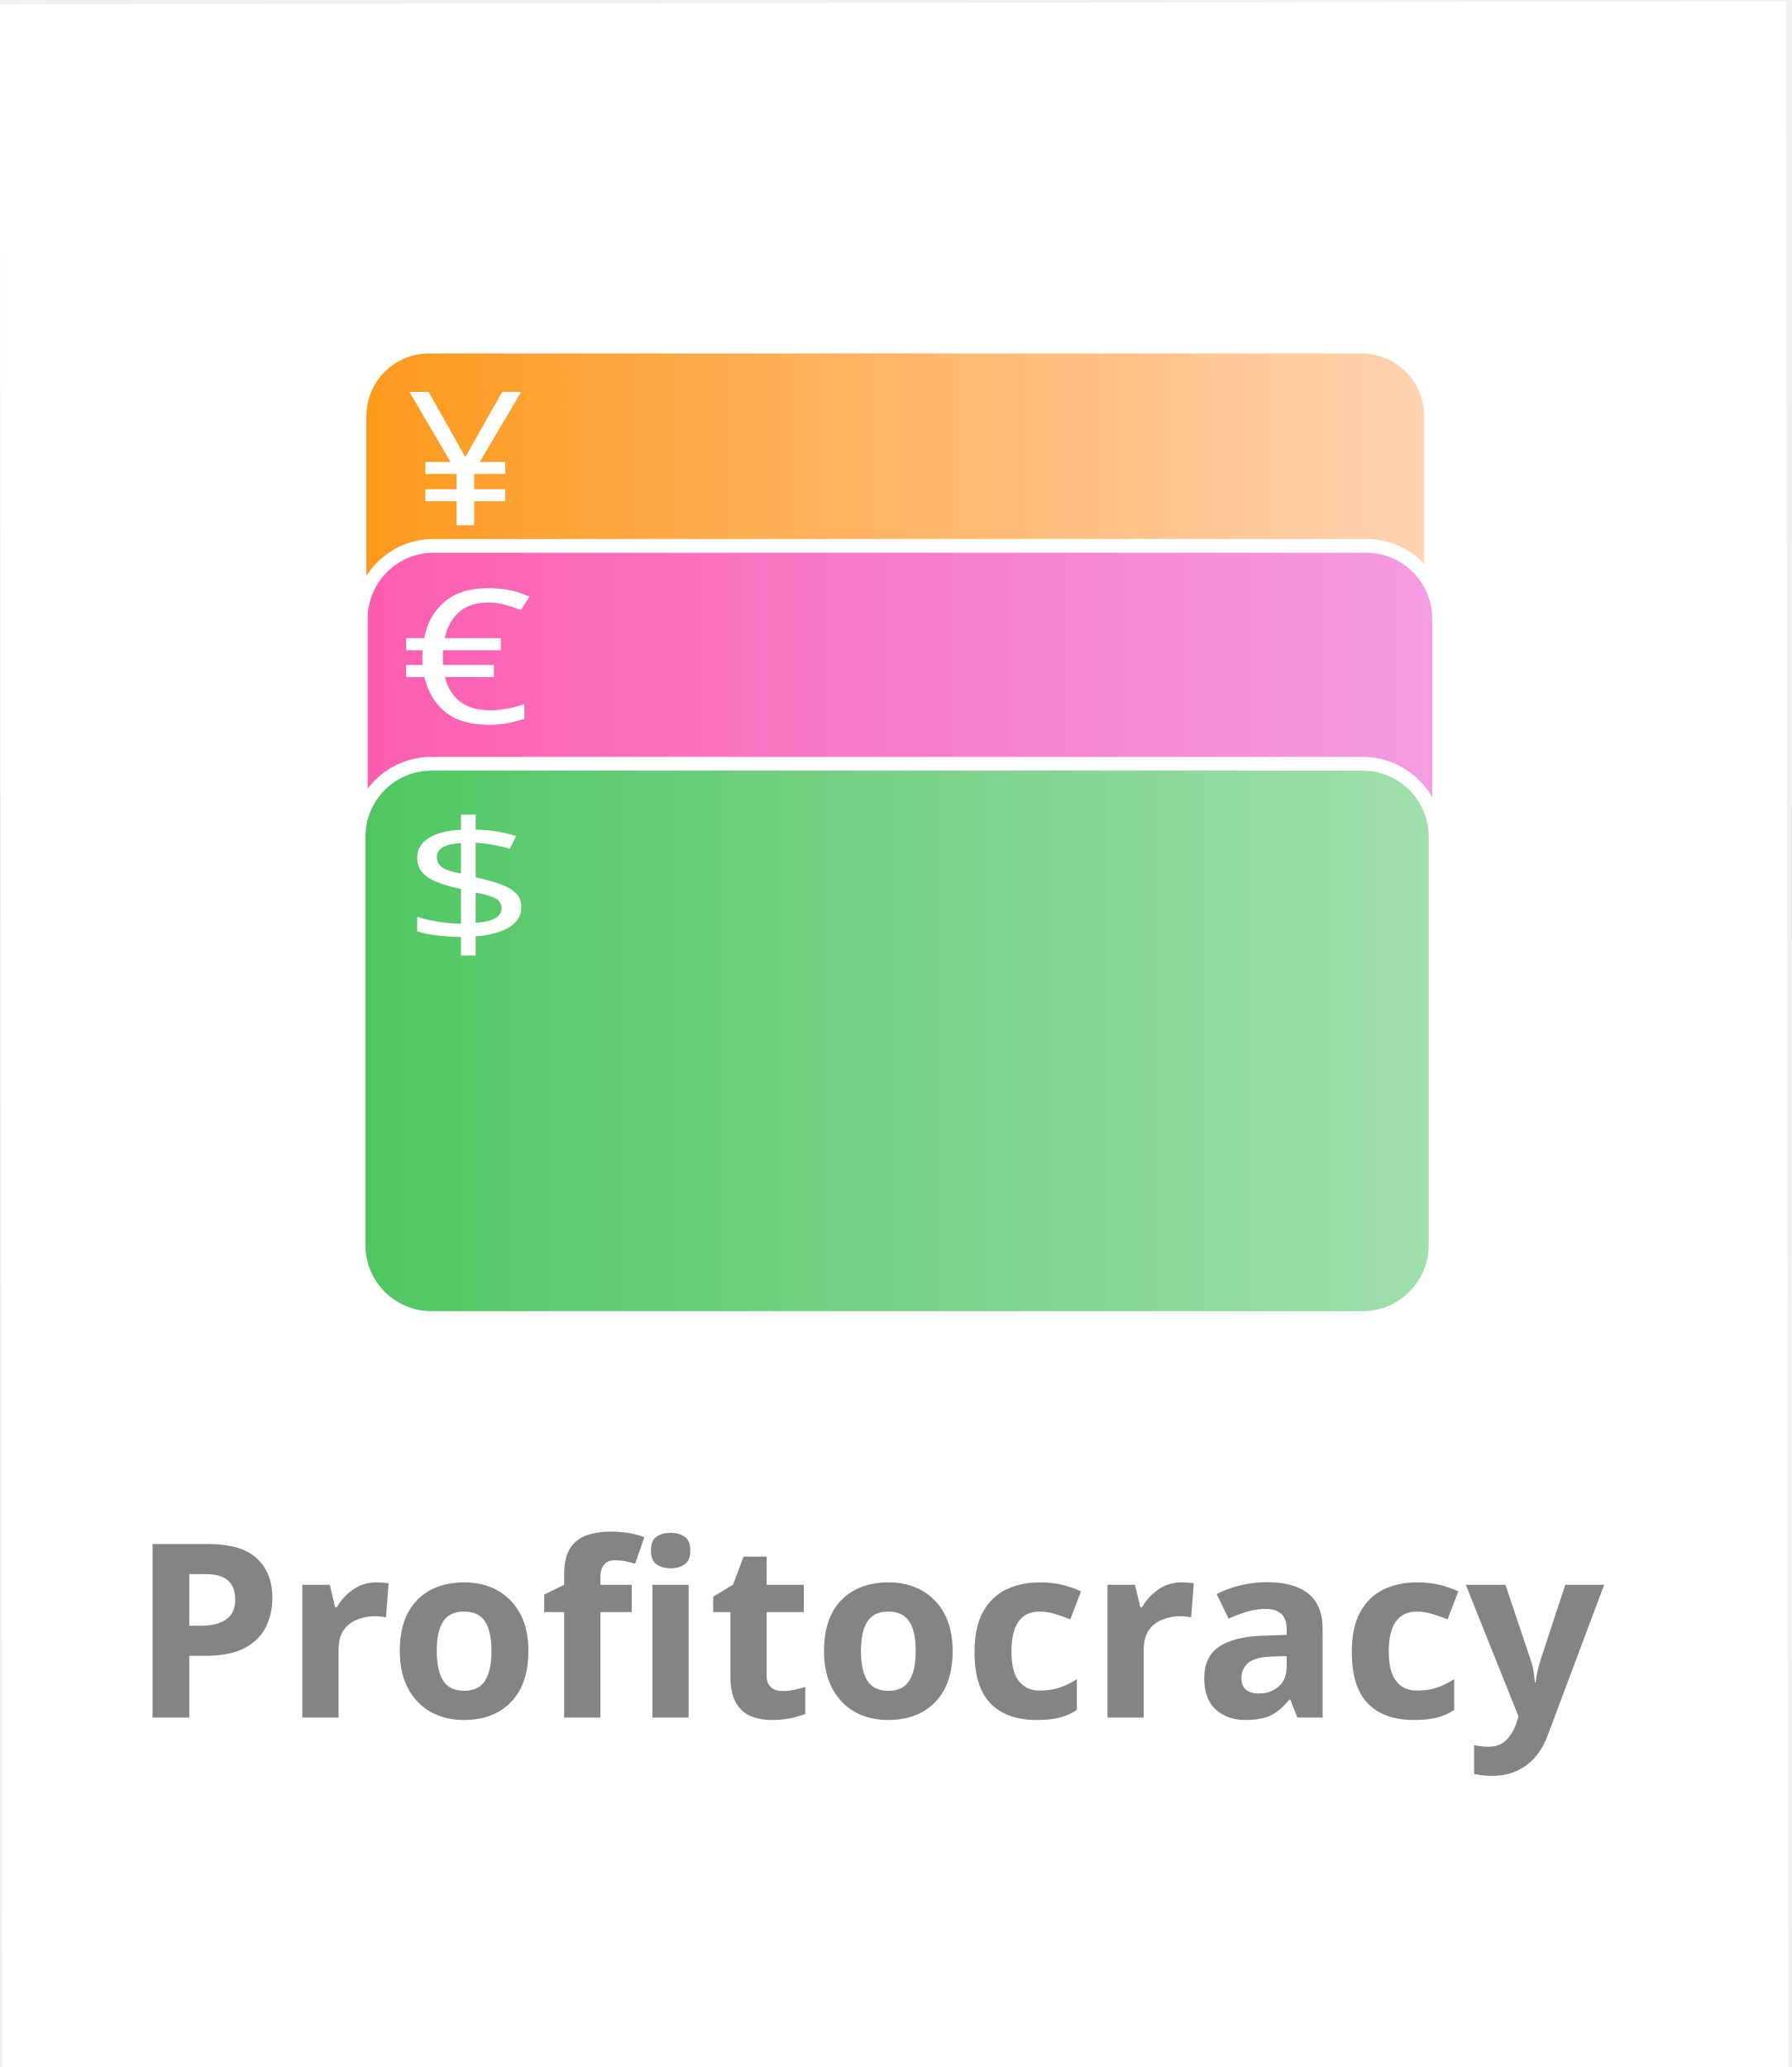
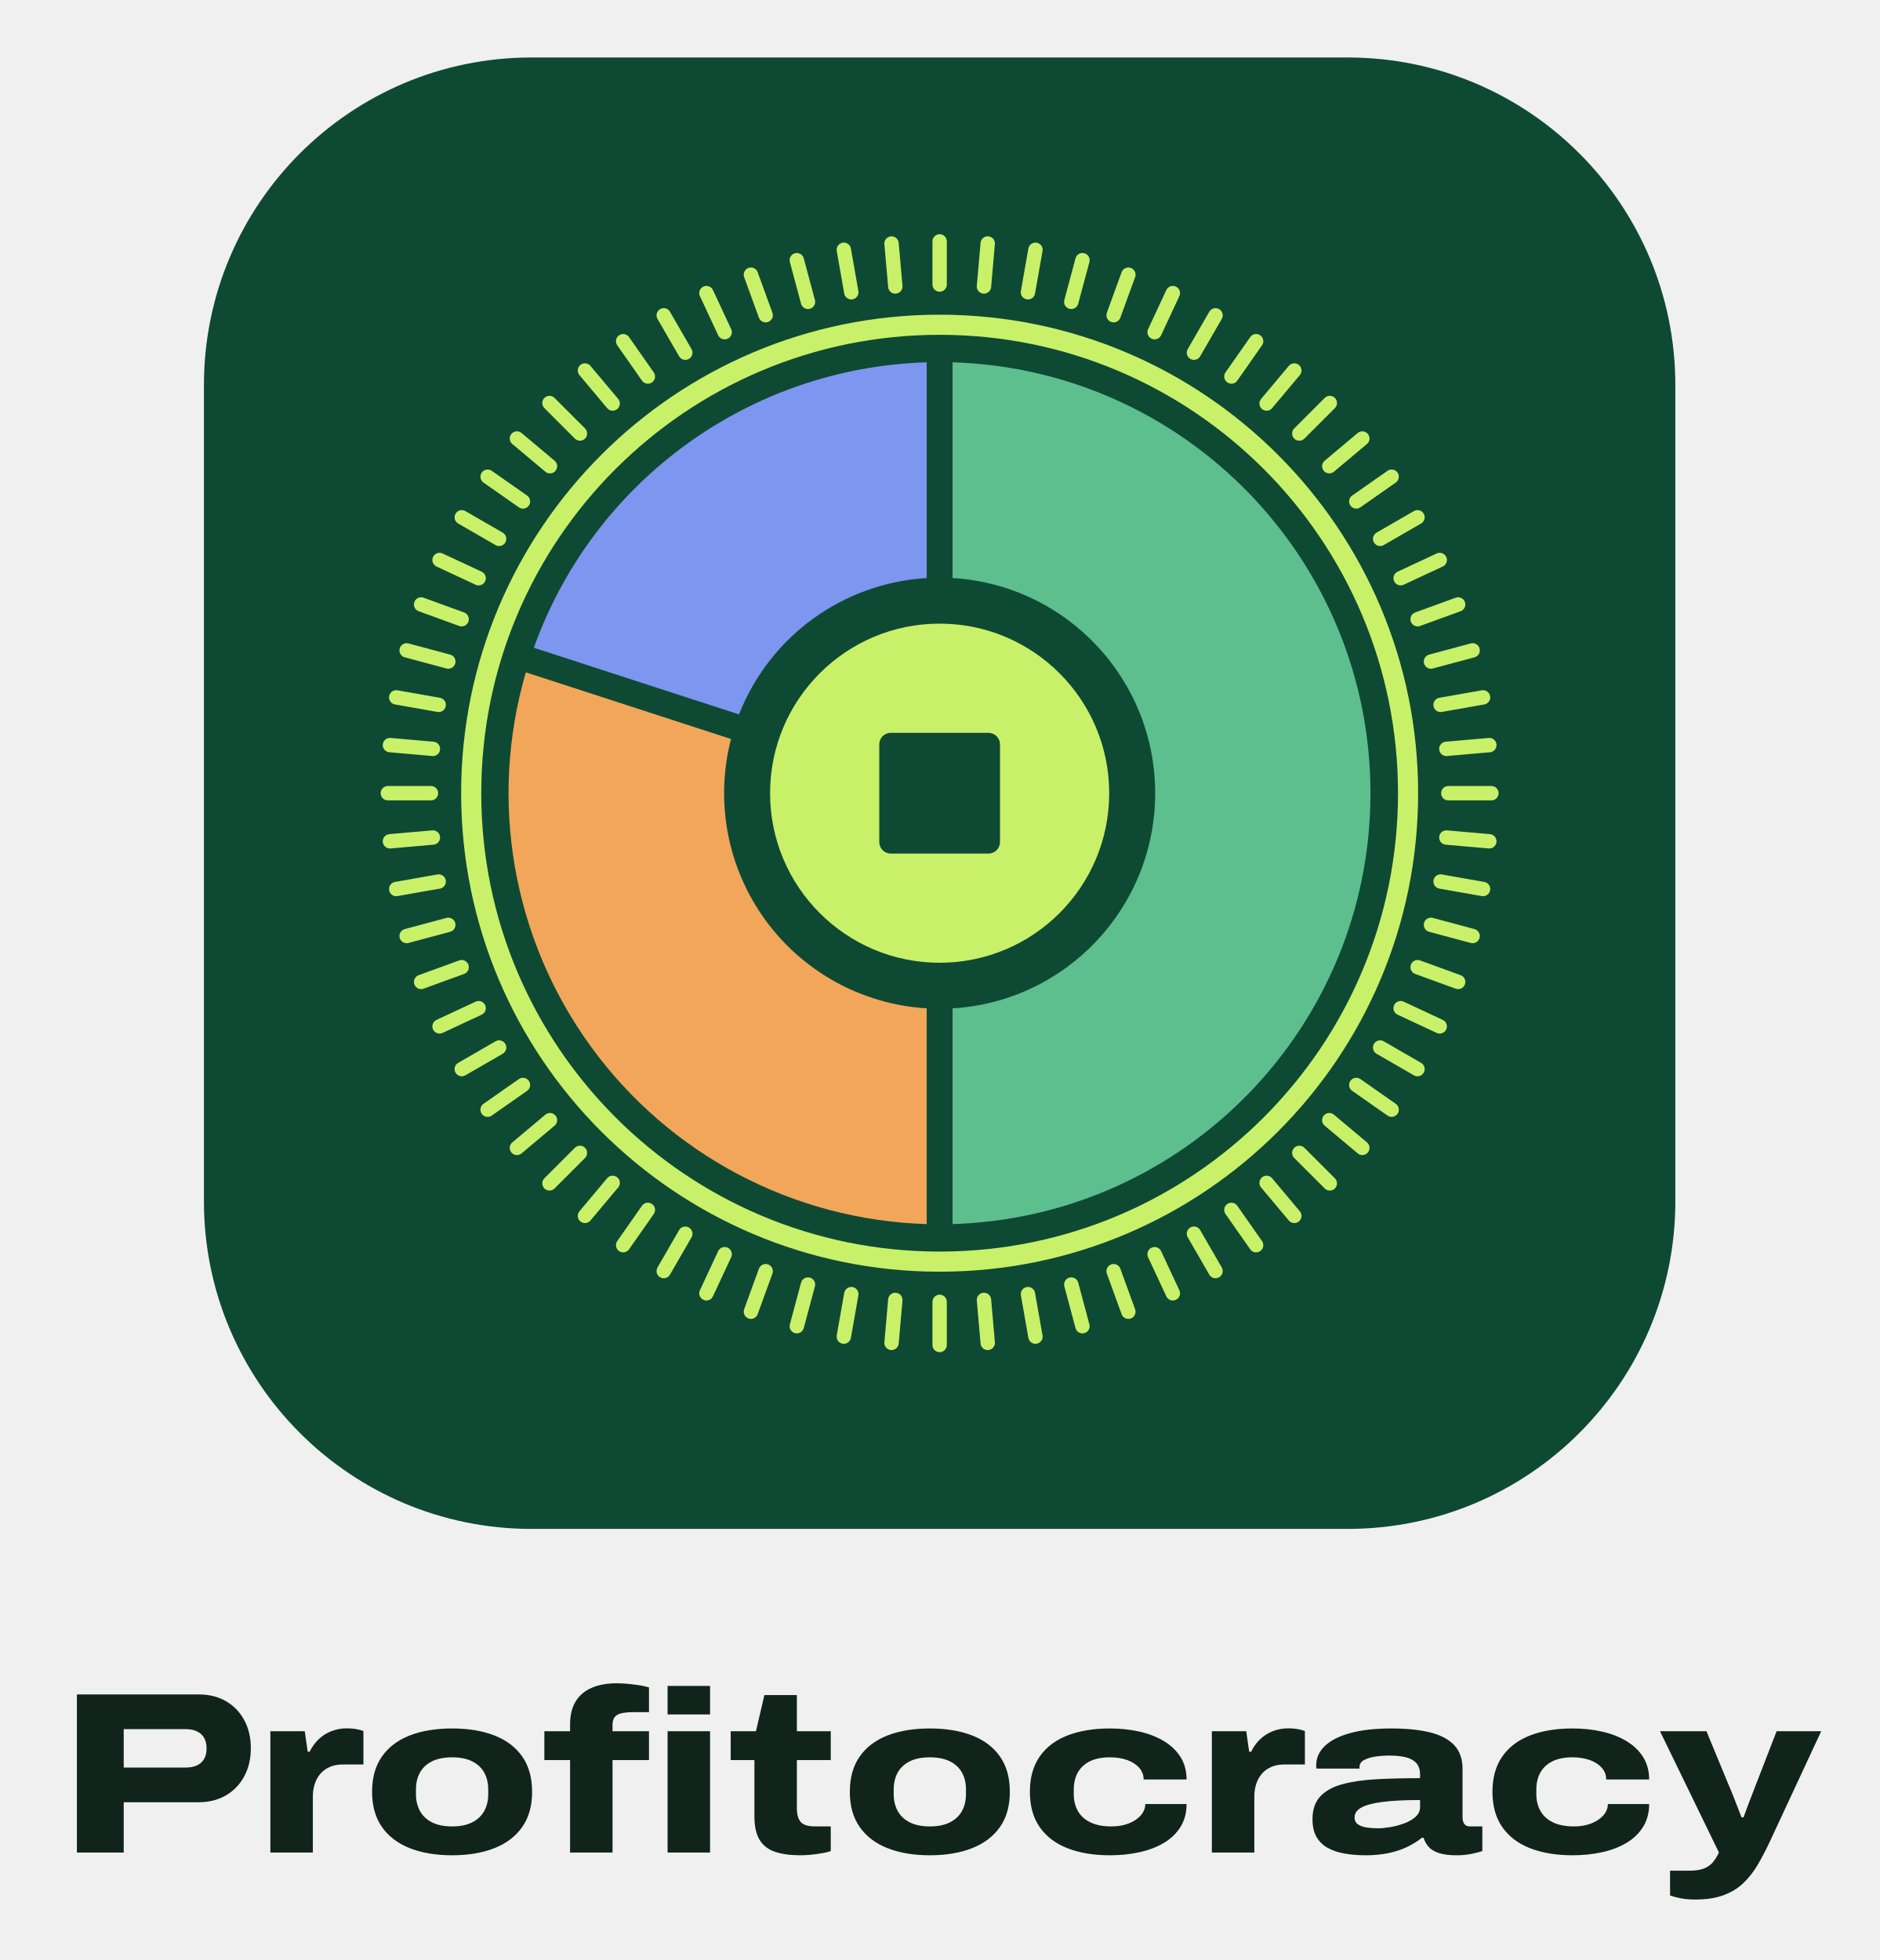
- <svg xmlns="http://www.w3.org/2000/svg" xmlns:xlink="http://www.w3.org/1999/xlink" width="1300mm" height="1500mm" viewBox="0 0 1300 1500" version="1.1" id="svg5">
-   <defs id="defs2">
-     <linearGradient id="linearGradient1067">
-       <stop style="stop-color:#fe9819;stop-opacity:1;" offset="0" id="stop1063" />
-       <stop style="stop-color:#ffd3b4;stop-opacity:1;" offset="1" id="stop1065" />
-     </linearGradient>
-     <linearGradient id="linearGradient1059">
-       <stop style="stop-color:#fc5dae;stop-opacity:1;" offset="0" id="stop1055" />
-       <stop style="stop-color:#f49ce4;stop-opacity:0.982;" offset="1" id="stop1057" />
-     </linearGradient>
-     <linearGradient id="linearGradient1051">
-       <stop style="stop-color:#4ec661;stop-opacity:1;" offset="0" id="stop1047" />
-       <stop style="stop-color:#a1dfac;stop-opacity:1;" offset="1" id="stop1049" />
-     </linearGradient>
-     <linearGradient id="linearGradient1043">
-       <stop style="stop-color:#8cd397;stop-opacity:1;" offset="0" id="stop1041" />
-     </linearGradient>
-     <rect x="253.326" y="916.445" width="1765.833" height="856.839" id="rect3323" />
-     <rect x="96.86" y="573.71" width="2361.895" height="2898.351" id="rect3317" />
-     <linearGradient xlink:href="#linearGradient1051" id="linearGradient1053" x1="73.276" y1="692.668" x2="967.194" y2="692.668" gradientUnits="userSpaceOnUse" gradientTransform="matrix(0.884066,0,0,0.9741192,191.3649,81.89134)" />
-     <linearGradient xlink:href="#linearGradient1059" id="linearGradient1061" x1="75.626" y1="498.619" x2="969.544" y2="498.619" gradientUnits="userSpaceOnUse" gradientTransform="matrix(0.885132,0,0,0.8125994,190.8104,159.9522)" />
-     <linearGradient xlink:href="#linearGradient1067" id="linearGradient1069" x1="69.289" y1="317.55" x2="968.206" y2="317.55" gradientUnits="userSpaceOnUse" gradientTransform="matrix(0.885132,0,0,0.8125994,190.8104,159.9522)" />
-   </defs>
-   <g id="layer1" style="display:inline" transform="translate(-0.4186302,-1.255891)">
-     <path style="fill:#ffffff;fill-opacity:1;stroke-width:0;stroke-dasharray:none" id="rect866" width="1501.018" height="1295.985" x="4.377" y="-1296.236" transform="matrix(0.00123217,0.9999992,-0.9999986,0.00165927,0,0)" d="M 4.377,-1296.236 H 1505.395 V -0.251 H 4.377 Z" />
-     <path style="fill:url(#linearGradient1069);fill-opacity:1;stroke:#ffffff;stroke-width:15;stroke-linejoin:miter;stroke-dasharray:none" id="rect935" width="782.384" height="335.54" x="258.778" y="250.223" d="m 311.695,250.223 h 676.551 a 52.917,52.917 45 0 1 52.917,52.917 v 229.707 a 52.917,52.917 135 0 1 -52.917,52.917 H 311.695 A 52.917,52.917 45 0 1 258.778,532.846 V 303.14 a 52.917,52.917 135 0 1 52.917,-52.917 z" />
-     <text xml:space="preserve" style="font-style:normal;font-variant:normal;font-weight:normal;font-stretch:normal;font-size:142.372px;font-family:'Arial Rounded MT Bold';-inkscape-font-specification:'Arial Rounded MT Bold, Normal';font-variant-ligatures:normal;font-variant-caps:normal;font-variant-numeric:normal;font-variant-east-asian:normal;fill:#ffffff;fill-opacity:1;stroke:#ffffff;stroke-width:0;stroke-linejoin:miter;stroke-dasharray:none" x="281.279" y="401.673" id="text16433" transform="scale(1.050244,0.9521594)">
-       <tspan id="tspan16431" style="font-style:normal;font-variant:normal;font-weight:normal;font-stretch:normal;font-size:142.372px;font-family:'Arial Rounded MT Bold';-inkscape-font-specification:'Arial Rounded MT Bold, Normal';font-variant-ligatures:normal;font-variant-caps:normal;font-variant-numeric:normal;font-variant-east-asian:normal;fill:#ffffff;fill-opacity:1;stroke-width:0;stroke-dasharray:none" x="281.279" y="401.673">¥</tspan>
-     </text>
-     <path style="display:inline;fill:url(#linearGradient1061);fill-opacity:1;stroke:#ffffff;stroke-width:10;stroke-linejoin:miter;stroke-dasharray:none" id="rect935-6-7" width="782.384" height="335.54" x="262.175" y="397.36" d="m 315.092,397.36 h 676.551 a 52.917,52.917 45 0 1 52.917,52.917 v 229.707 a 52.917,52.917 135 0 1 -52.917,52.917 H 315.092 A 52.917,52.917 45 0 1 262.175,679.983 V 450.276 a 52.917,52.917 135 0 1 52.917,-52.917 z" />
-     <text xml:space="preserve" style="font-style:normal;font-variant:normal;font-weight:normal;font-stretch:normal;font-size:150.243px;font-family:'Arial Rounded MT Bold';-inkscape-font-specification:'Arial Rounded MT Bold, Normal';font-variant-ligatures:normal;font-variant-caps:normal;font-variant-numeric:normal;font-variant-east-asian:normal;fill:#ffffff;fill-opacity:1;stroke:#ffffff;stroke-width:0;stroke-linejoin:miter;stroke-dasharray:none" x="262.174" y="584.099" id="text17084" transform="scale(1.110713,0.9003223)">
-       <tspan id="tspan17082" style="stroke-width:0" x="262.174" y="584.099">€</tspan>
-     </text>
-     <path style="display:inline;fill:url(#linearGradient1053);fill-opacity:1;stroke:#ffffff;stroke-width:10;stroke-linejoin:miter;stroke-dasharray:none" id="rect935-6" width="781.442" height="402.235" x="260.566" y="555.515" d="m 313.483,555.515 h 675.608 a 52.917,52.917 45 0 1 52.917,52.917 v 296.402 a 52.917,52.917 135 0 1 -52.917,52.917 l -675.608,0 A 52.917,52.917 45 0 1 260.566,904.833 V 608.431 a 52.917,52.917 135 0 1 52.917,-52.917 z" />
-     <text xml:space="preserve" style="font-style:normal;font-variant:normal;font-weight:normal;font-stretch:normal;font-size:144.292px;font-family:'Arial Rounded MT Bold';-inkscape-font-specification:'Arial Rounded MT Bold, Normal';font-variant-ligatures:normal;font-variant-caps:normal;font-variant-numeric:normal;font-variant-east-asian:normal;display:inline;fill:#ffffff;fill-opacity:1;stroke:#ffffff;stroke-width:0;stroke-linejoin:miter;stroke-dasharray:none" x="253.744" y="793.065" id="text16433-4" transform="scale(1.153778,0.8667178)">
-       <tspan id="tspan16431-8" style="font-style:normal;font-variant:normal;font-weight:normal;font-stretch:normal;font-size:144.292px;font-family:'Arial Rounded MT Bold';-inkscape-font-specification:'Arial Rounded MT Bold, Normal';font-variant-ligatures:normal;font-variant-caps:normal;font-variant-numeric:normal;font-variant-east-asian:normal;fill:#ffffff;fill-opacity:1;stroke-width:0;stroke-dasharray:none" x="253.744" y="793.065">$</tspan>
-     </text>
-     <text xml:space="preserve" style="font-style:normal;font-variant:normal;font-weight:600;font-stretch:normal;font-size:176.389px;font-family:Montserrat;-inkscape-font-specification:'Montserrat, Semi-Bold';font-variant-ligatures:normal;font-variant-caps:normal;font-variant-numeric:normal;font-variant-east-asian:normal;fill:#848484;fill-opacity:1;stroke:#000000;stroke-width:0;stroke-linejoin:round;stroke-dasharray:none;stroke-opacity:1" x="95.236" y="1247.67" id="text450">
-       <tspan id="tspan448" x="95.236" y="1247.67" style="font-style:normal;font-variant:normal;font-weight:600;font-stretch:normal;font-size:176.389px;font-family:Montserrat;-inkscape-font-specification:'Montserrat, Semi-Bold';font-variant-ligatures:normal;font-variant-caps:normal;font-variant-numeric:normal;font-variant-east-asian:normal;fill:#848484;fill-opacity:1;stroke:#000000;stroke-width:0;stroke-dasharray:none;stroke-opacity:1">Profitocracy</tspan>
-     </text>
+ <svg xmlns="http://www.w3.org/2000/svg" width="1308" height="1364" viewBox="0 0 1308 1364" role="img" aria-labelledby="t">
+   <g transform="translate(141.92 40)">
+     <rect width="1024" height="1024" rx="228" fill="#0E4A33" />
+     <g>
+       <path d="M512.00 158.00L512.00 128.00M542.85 159.35L545.47 129.46M573.47 163.38L578.68 133.83M603.62 170.06L611.39 141.08M633.08 179.35L643.34 151.16M661.61 191.17L674.29 163.98M689.00 205.43L704.00 179.45M715.05 222.02L732.25 197.45M739.55 240.82L758.83 217.84M762.32 261.68L783.53 240.47M783.18 284.45L806.16 265.17M801.98 308.95L826.55 291.75M818.57 335.00L844.55 320.00M832.83 362.39L860.02 349.71M844.65 390.92L872.84 380.66M853.94 420.38L882.92 412.61M860.62 450.53L890.17 445.32M864.65 481.15L894.54 478.53M866.00 512.00L896.00 512.00M864.65 542.85L894.54 545.47M860.62 573.47L890.17 578.68M853.94 603.62L882.92 611.39M844.65 633.08L872.84 643.34M832.83 661.61L860.02 674.29M818.57 689.00L844.55 704.00M801.98 715.05L826.55 732.25M783.18 739.55L806.16 758.83M762.32 762.32L783.53 783.53M739.55 783.18L758.83 806.16M715.05 801.98L732.25 826.55M689.00 818.57L704.00 844.55M661.61 832.83L674.29 860.02M633.08 844.65L643.34 872.84M603.62 853.94L611.39 882.92M573.47 860.62L578.68 890.17M542.85 864.65L545.47 894.54M512.00 866.00L512.00 896.00M481.15 864.65L478.53 894.54M450.53 860.62L445.32 890.17M420.38 853.94L412.61 882.92M390.92 844.65L380.66 872.84M362.39 832.83L349.71 860.02M335.00 818.57L320.00 844.55M308.95 801.98L291.75 826.55M284.45 783.18L265.17 806.16M261.68 762.32L240.47 783.53M240.82 739.55L217.84 758.83M222.02 715.05L197.45 732.25M205.43 689.00L179.45 704.00M191.17 661.61L163.98 674.29M179.35 633.08L151.16 643.34M170.06 603.62L141.08 611.39M163.38 573.47L133.83 578.68M159.35 542.85L129.46 545.47M158.00 512.00L128.00 512.00M159.35 481.15L129.46 478.53M163.38 450.53L133.83 445.32M170.06 420.38L141.08 412.61M179.35 390.92L151.16 380.66M191.17 362.39L163.98 349.71M205.43 335.00L179.45 320.00M222.02 308.95L197.45 291.75M240.82 284.45L217.84 265.17M261.68 261.68L240.47 240.47M284.45 240.82L265.17 217.84M308.95 222.02L291.75 197.45M335.00 205.43L320.00 179.45M362.39 191.17L349.71 163.98M390.92 179.35L380.66 151.16M420.38 170.06L412.61 141.08M450.53 163.38L445.32 133.83M481.15 159.35L478.53 129.46" fill="none" stroke="#C8F169" stroke-width="10" stroke-linecap="round" />
+       <circle cx="512" cy="512" r="326" fill="none" stroke="#C8F169" stroke-width="14" />
+       <path d="M521.00 212.14A300 300 0 0 1 521.00 811.86L521.00 661.73A150 150 0 0 0 521.00 362.27Z" fill="#5DBE8E" />
+       <path d="M503.00 811.86A300 300 0 0 1 224.03 427.90L366.82 474.29A150 150 0 0 0 503.00 661.73Z" fill="#F2A65A" />
+       <path d="M229.59 410.78A300 300 0 0 1 503.00 212.14L503.00 362.27A150 150 0 0 0 372.38 457.17Z" fill="#7D96F0" />
+       <path d="M512 394a118 118 0 1 0 0.01 0ZM478 470h68a8 8 0 0 1 8 8v68a8 8 0 0 1-8 8h-68a8 8 0 0 1-8-8v-68a8 8 0 0 1 8-8Z" fill="#C8F169" fill-rule="evenodd" />
+     </g>
  </g>
+   <path transform="translate(40 1289.20) scale(0.16)" fill="#10241B" d="M84.5 0.0V-687.543H615.13Q682.673 -687.543 733.532 -657.728Q784.391 -627.913 812.706 -575.239Q841.021 -522.565 841.021 -453.863Q841.021 -384.5 812.206 -331.098Q783.391 -277.696 732.075 -248.153Q680.76 -218.609 613.304 -218.609H288.129V0.0ZM288.129 -369.521H556.63Q601.812 -369.521 625.167 -391.239Q648.522 -412.956 648.522 -452.923Q648.522 -480.044 637.939 -498.566Q627.356 -517.087 607.004 -526.859Q586.652 -536.631 556.63 -536.631H288.129ZM926.022 0.0V-527.543H1075.607L1088.325 -438.348H1096.868Q1112.216 -470.152 1136.477 -493.065Q1160.737 -515.978 1191.966 -528.032Q1223.194 -540.087 1258.303 -540.087Q1278.477 -540.087 1296.52 -537.315Q1314.563 -534.543 1330.737 -528.457V-383.001H1243.26Q1208.151 -383.001 1183.096 -371.675Q1158.042 -360.349 1142.129 -340.881Q1126.216 -321.414 1118.488 -296.631Q1110.759 -271.848 1110.759 -243.935V0.0ZM1716.391 12.0Q1611.043 12.0 1532.837 -18.728Q1454.63 -49.457 1411.511 -110.685Q1368.392 -171.913 1368.392 -264.0Q1368.392 -356.543 1411.511 -417.815Q1454.63 -479.087 1532.837 -509.315Q1611.043 -539.543 1716.391 -539.543Q1821.738 -539.543 1899.945 -509.315Q1978.151 -479.087 2021.27 -417.815Q2064.39 -356.543 2064.39 -264.0Q2064.39 -171.913 2021.27 -110.685Q1978.151 -49.457 1899.945 -18.728Q1821.738 12.0 1716.391 12.0ZM1716.391 -113.478Q1768.586 -113.478 1803.652 -131.162Q1838.717 -148.847 1856.141 -180.543Q1873.565 -212.239 1873.565 -254.0V-274.0Q1873.565 -316.218 1856.141 -347.685Q1838.717 -379.153 1803.652 -396.609Q1768.586 -414.066 1716.391 -414.066Q1664.195 -414.066 1629.129 -396.609Q1594.064 -379.153 1576.64 -347.685Q1559.216 -316.218 1559.216 -274.0V-254.0Q1559.216 -212.239 1576.64 -180.543Q1594.064 -148.847 1629.129 -131.162Q1664.195 -113.478 1716.391 -113.478ZM2229.543 0.0V-402.066H2117.739V-527.543H2229.543V-556.153Q2229.543 -618.022 2254.25 -657.783Q2278.956 -697.543 2324.564 -716.815Q2370.173 -736.087 2431.521 -736.087Q2453.063 -736.087 2478.602 -733.815Q2504.141 -731.543 2528.841 -727.772Q2553.542 -724.0 2572.802 -718.281V-610.609H2506.976Q2454.455 -610.609 2434.368 -598.425Q2414.281 -586.24 2414.281 -555.783V-527.543H2572.802V-402.066H2414.281V0.0ZM2653.737 -600.5V-724.543H2838.475V-600.5ZM2653.737 0.0V-527.543H2838.475V0.0ZM3231.846 12.0Q3166.238 12.0 3121.542 -2.913Q3076.847 -17.826 3054.097 -54.783Q3031.348 -91.739 3031.348 -157.826V-402.066H2928.174V-527.543H3038.065L3074.76 -684.804H3216.085V-527.543H3363.433V-402.066H3216.085V-191.738Q3216.085 -153.651 3232.031 -133.564Q3247.976 -113.478 3297.693 -113.478H3363.433V-6.087Q3349.433 -1.087 3324.944 3.185Q3300.455 7.457 3275.194 9.728Q3249.933 12.0 3231.846 12.0ZM3794.391 12.0Q3689.043 12.0 3610.837 -18.728Q3532.63 -49.457 3489.511 -110.685Q3446.392 -171.913 3446.392 -264.0Q3446.392 -356.543 3489.511 -417.815Q3532.63 -479.087 3610.837 -509.315Q3689.043 -539.543 3794.391 -539.543Q3899.738 -539.543 3977.945 -509.315Q4056.151 -479.087 4099.27 -417.815Q4142.39 -356.543 4142.39 -264.0Q4142.39 -171.913 4099.27 -110.685Q4056.151 -49.457 3977.945 -18.728Q3899.738 12.0 3794.391 12.0ZM3794.391 -113.478Q3846.586 -113.478 3881.652 -131.162Q3916.717 -148.847 3934.141 -180.543Q3951.565 -212.239 3951.565 -254.0V-274.0Q3951.565 -316.218 3934.141 -347.685Q3916.717 -379.153 3881.652 -396.609Q3846.586 -414.066 3794.391 -414.066Q3742.195 -414.066 3707.129 -396.609Q3672.064 -379.153 3654.64 -347.685Q3637.216 -316.218 3637.216 -274.0V-254.0Q3637.216 -212.239 3654.64 -180.543Q3672.064 -148.847 3707.129 -131.162Q3742.195 -113.478 3794.391 -113.478ZM4577.564 12.0Q4471.76 12.0 4393.554 -18.5Q4315.348 -49.0 4272.457 -110.228Q4229.565 -171.457 4229.565 -264.0Q4229.565 -356.543 4272.457 -417.815Q4315.348 -479.087 4393.554 -509.315Q4471.76 -539.543 4577.564 -539.543Q4646.542 -539.543 4706.977 -525.772Q4767.412 -512.0 4813.531 -483.957Q4859.65 -455.913 4885.368 -414.326Q4911.085 -372.739 4911.085 -317.652H4724.261Q4724.261 -347.131 4704.75 -368.914Q4685.239 -390.696 4652.315 -402.381Q4619.391 -414.066 4577.564 -414.066Q4525.369 -414.066 4490.303 -396.609Q4455.238 -379.153 4437.814 -347.685Q4420.39 -316.218 4420.39 -274.0V-254.0Q4420.39 -212.239 4438.314 -180.543Q4456.238 -148.847 4492.847 -131.162Q4529.456 -113.478 4584.738 -113.478Q4626.108 -113.478 4659.304 -126.434Q4692.5 -139.391 4711.967 -161.673Q4731.435 -183.956 4731.435 -210.891H4911.085Q4911.085 -154.261 4885.139 -112.174Q4859.194 -70.087 4813.574 -42.543Q4767.955 -15.0 4707.249 -1.5Q4646.542 12.0 4577.564 12.0ZM5021.022 0.0V-527.543H5170.607L5183.325 -438.348H5191.868Q5207.216 -470.152 5231.477 -493.065Q5255.737 -515.978 5286.966 -528.032Q5318.194 -540.087 5353.303 -540.087Q5373.477 -540.087 5391.52 -537.315Q5409.563 -534.543 5425.737 -528.457V-383.001H5338.26Q5303.151 -383.001 5278.096 -371.675Q5253.042 -360.349 5237.129 -340.881Q5221.216 -321.414 5213.488 -296.631Q5205.759 -271.848 5205.759 -243.935V0.0ZM5691 12Q5641.826 12.0 5599.424 4.772Q5557.022 -2.457 5525.435 -19.957Q5493.848 -37.457 5476.305 -67.728Q5458.761 -98.0 5458.761 -144.63Q5458.761 -208.087 5492.946 -244.359Q5527.131 -280.63 5590.044 -297.446Q5652.957 -314.261 5738.457 -318.804Q5823.957 -323.348 5926.674 -323.348V-339.37Q5926.674 -369.565 5911.533 -387.663Q5896.392 -405.761 5866.783 -413.718Q5837.174 -421.674 5792.586 -421.674Q5760.629 -421.674 5730.977 -417.033Q5701.325 -412.392 5682.325 -401.75Q5663.325 -391.109 5663.325 -372.565V-364.913H5476.414Q5475.414 -368.913 5475.185 -372.098Q5474.957 -375.283 5474.957 -379.739Q5474.957 -426.739 5511.946 -462.826Q5548.935 -498.913 5621.913 -519.228Q5694.891 -539.543 5802.5 -539.543Q5902.021 -539.543 5970.956 -522.272Q6039.89 -505.0 6075.651 -466.543Q6111.412 -428.087 6111.412 -363.174V-152.478Q6111.412 -135.108 6119.183 -124.293Q6126.955 -113.478 6144.325 -113.478H6197.499V-6.63Q6183.151 -1.0 6152.303 5.5Q6121.456 12.0 6086.195 12.0Q6036.76 12.0 6007.097 1.815Q5977.435 -8.37 5962.859 -25.739Q5948.283 -43.109 5942.109 -63.935H5934.109Q5905.565 -40.652 5868.468 -23.283Q5831.37 -5.913 5787.0 3.043Q5742.63 12.0 5691 12ZM5742.934 -105.326Q5765.695 -105.326 5796.489 -110.424Q5827.283 -115.521 5857.294 -126.576Q5887.305 -137.63 5906.99 -155.141Q5926.674 -172.652 5926.674 -198.022V-228.283Q5828.261 -228.283 5765.086 -220.239Q5701.912 -212.196 5671.89 -195.826Q5641.868 -179.457 5641.868 -152.978Q5641.868 -132.608 5656.651 -122.424Q5671.434 -112.239 5694.858 -108.782Q5718.282 -105.326 5742.934 -105.326ZM6589.564 12.0Q6483.76 12.0 6405.554 -18.5Q6327.348 -49.0 6284.457 -110.228Q6241.565 -171.457 6241.565 -264.0Q6241.565 -356.543 6284.457 -417.815Q6327.348 -479.087 6405.554 -509.315Q6483.76 -539.543 6589.564 -539.543Q6658.542 -539.543 6718.977 -525.772Q6779.412 -512.0 6825.531 -483.957Q6871.65 -455.913 6897.368 -414.326Q6923.085 -372.739 6923.085 -317.652H6736.261Q6736.261 -347.131 6716.75 -368.914Q6697.239 -390.696 6664.315 -402.381Q6631.391 -414.066 6589.564 -414.066Q6537.369 -414.066 6502.303 -396.609Q6467.238 -379.153 6449.814 -347.685Q6432.39 -316.218 6432.39 -274.0V-254.0Q6432.39 -212.239 6450.314 -180.543Q6468.238 -148.847 6504.847 -131.162Q6541.456 -113.478 6596.738 -113.478Q6638.108 -113.478 6671.304 -126.434Q6704.5 -139.391 6723.967 -161.673Q6743.435 -183.956 6743.435 -210.891H6923.085Q6923.085 -154.261 6897.139 -112.174Q6871.194 -70.087 6825.574 -42.543Q6779.955 -15.0 6719.249 -1.5Q6658.542 12.0 6589.564 12.0ZM7123.217 204.521Q7089.239 204.521 7062.435 199.478Q7035.63 194.435 7014.0 186.978V79.044H7097.13Q7138.239 79.044 7162.521 69.087Q7186.804 59.131 7201.13 41.305Q7215.457 23.479 7226.652 0.0L6970.283 -527.543H7172.368L7272.781 -284.5Q7280.151 -268.13 7289.477 -244.075Q7298.803 -220.021 7308.358 -195.738Q7317.912 -171.456 7324.738 -153.086H7333.825Q7336.542 -160.151 7342.042 -176.194Q7347.542 -192.238 7355.412 -212.205Q7363.282 -232.173 7370.836 -252.01Q7378.391 -271.847 7384.217 -286.956L7477.521 -527.543H7671.433L7447.65 -46.739Q7422.281 7.37 7395.422 53.098Q7368.563 98.826 7332.759 133.0Q7296.955 167.174 7246.205 185.848Q7195.456 204.521 7123.217 204.521Z" />
</svg>
